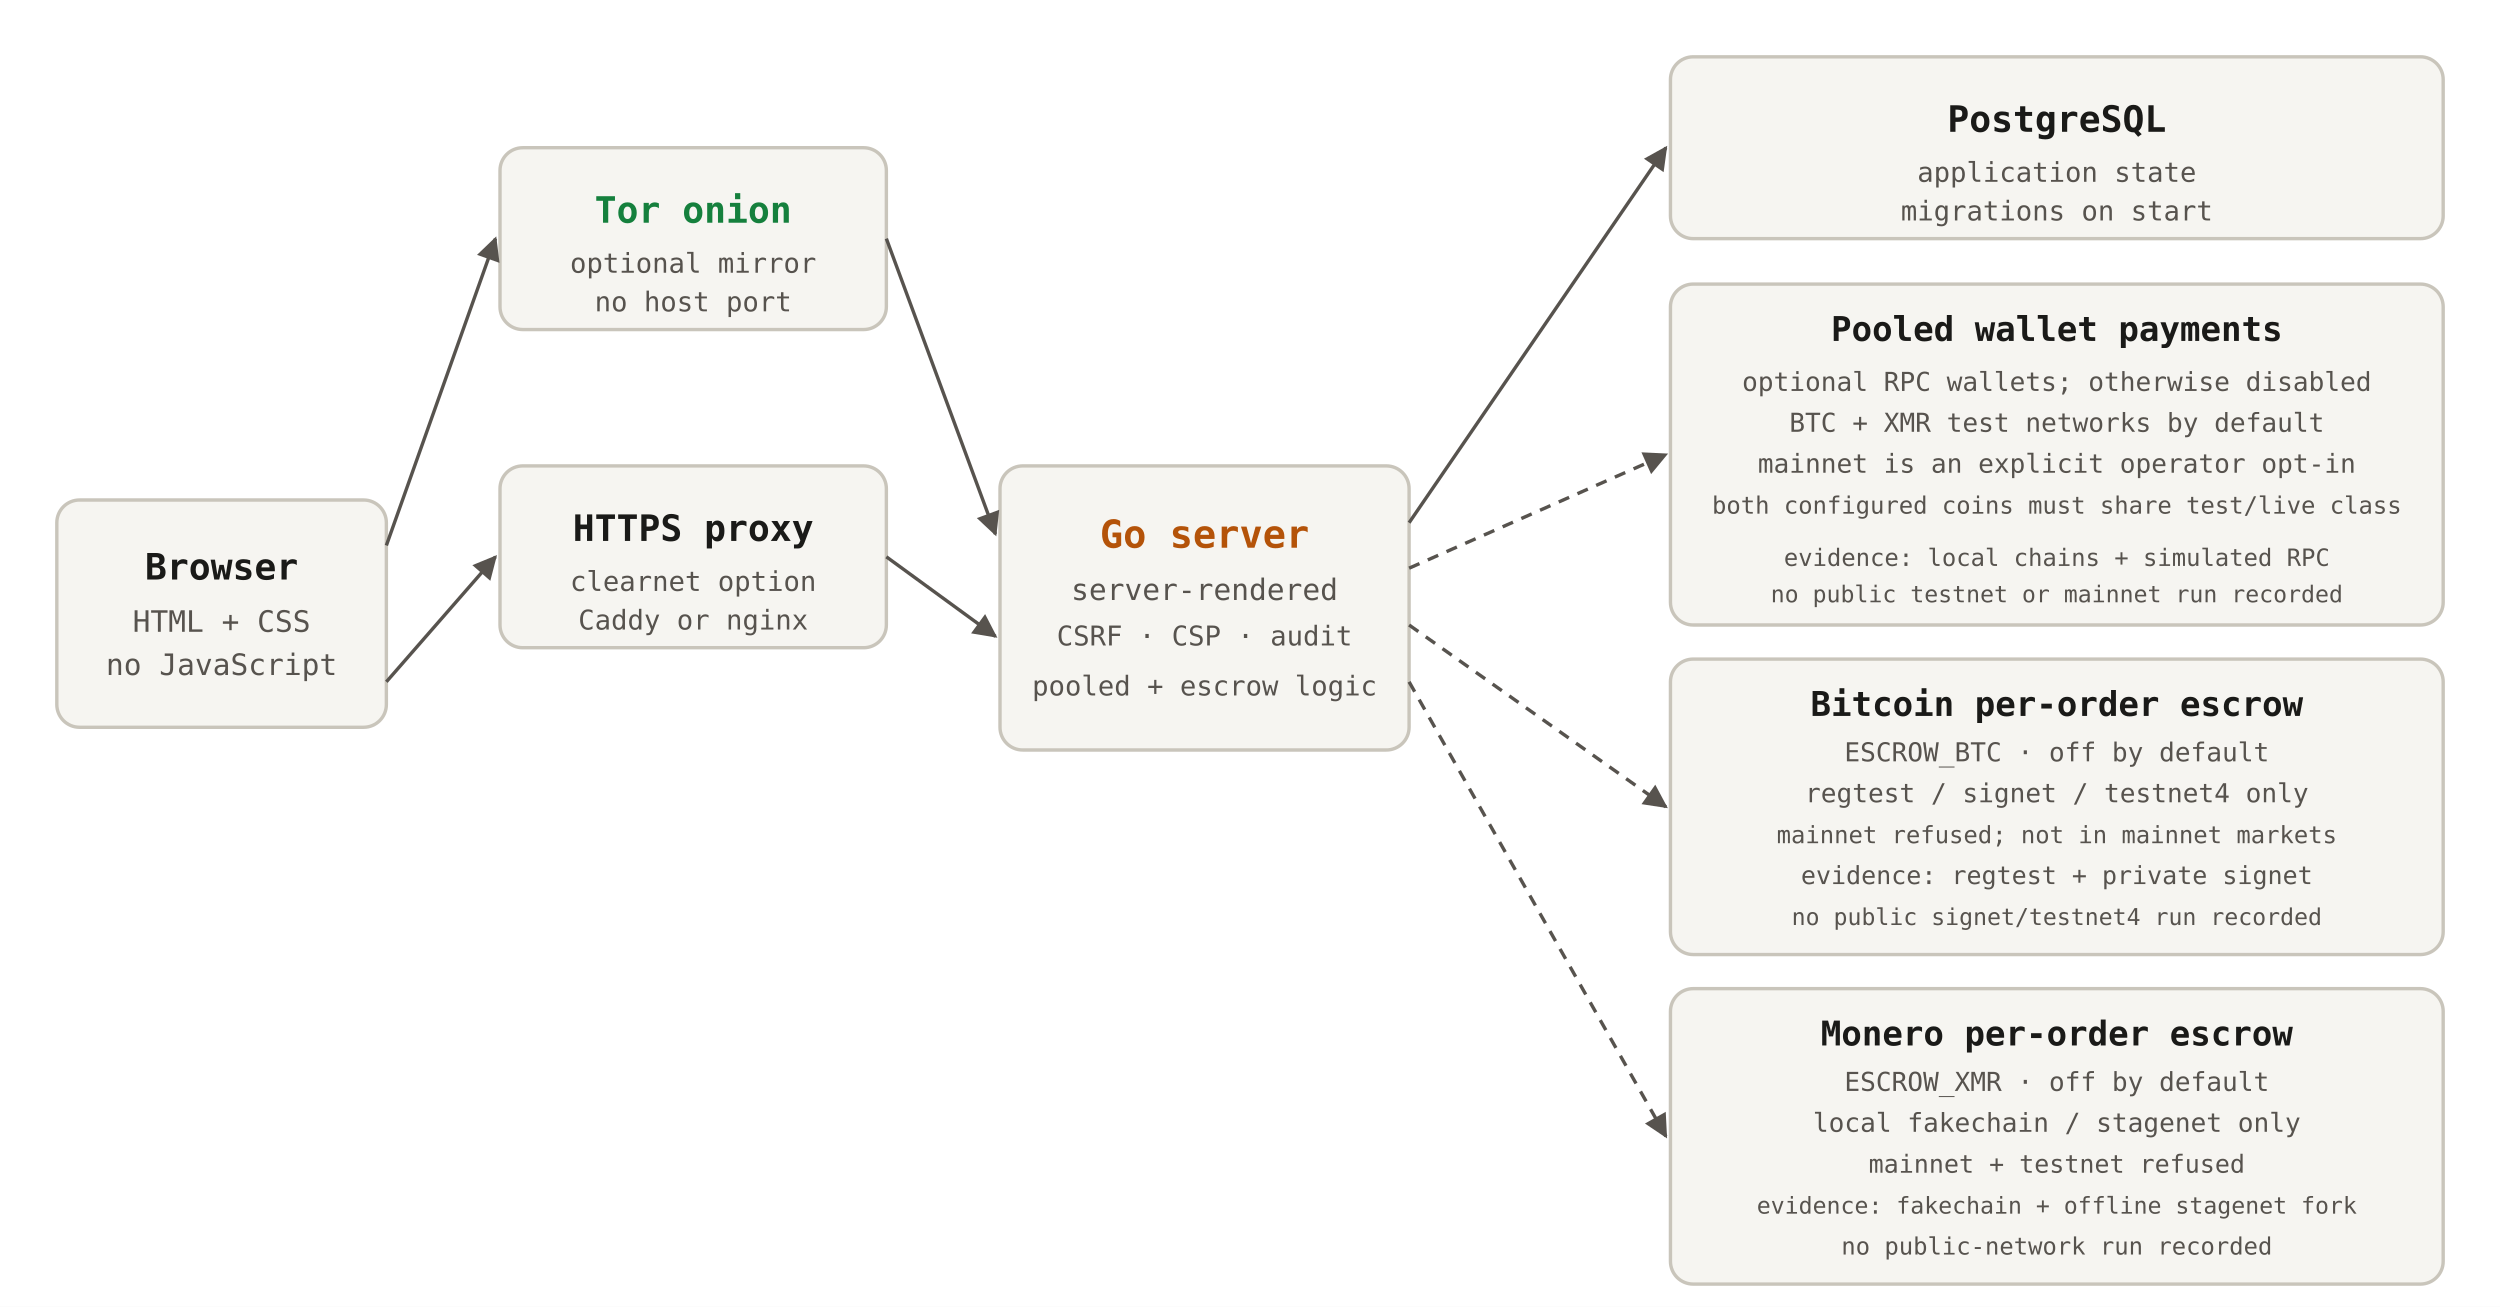
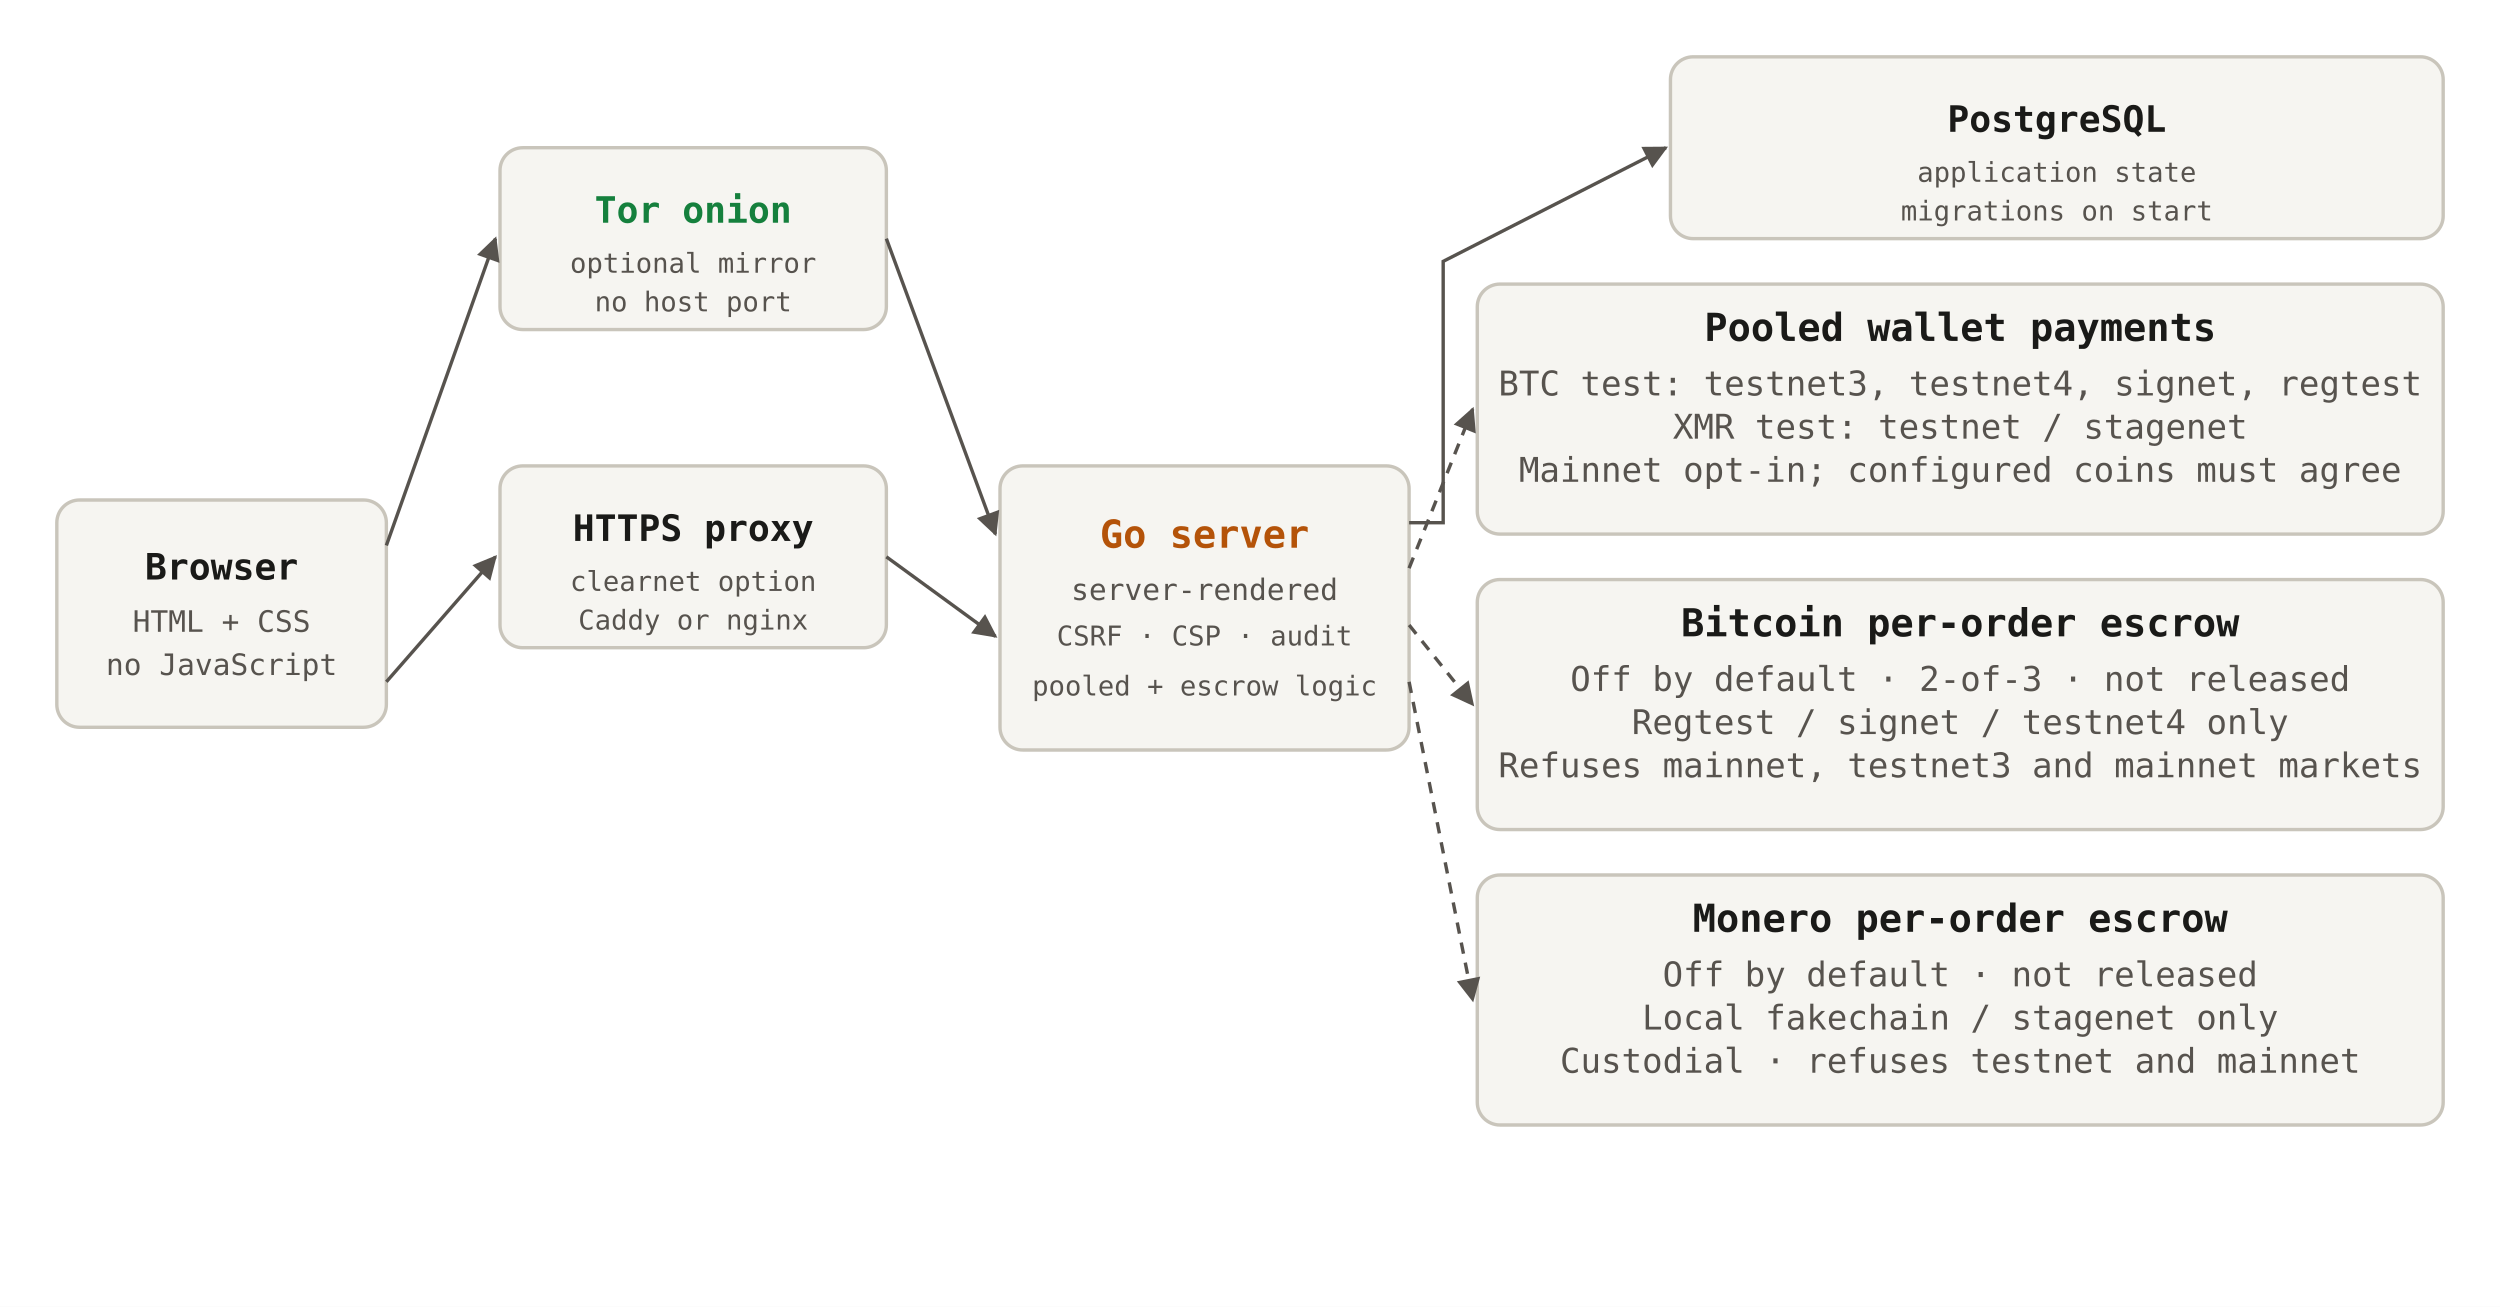
- <svg xmlns="http://www.w3.org/2000/svg" width="1100" height="575" viewBox="0 0 1100 575" role="img" aria-label="Architecture: a JavaScript-free browser reaches the Go server through Tor or HTTPS; PostgreSQL stores application data. Optional pooled Bitcoin and Monero payments default to test networks, with mainnet an operator opt-in. Separate Bitcoin escrow is limited to regtest, signet and testnet4; Monero escrow is limited to local fakechain or stagenet. Both escrow paths are off by default and have no recorded public-network run.">
+ <svg xmlns="http://www.w3.org/2000/svg" width="1100" height="575" viewBox="0 0 1100 575" role="img" aria-label="Architecture: browser through Tor or HTTPS to the Go server and PostgreSQL. Pooled Bitcoin and Monero payments use test networks by default; mainnet is an operator opt-in. Bitcoin escrow is unreleased, off by default, 2-of-3, and limited to regtest, signet and testnet4. Monero escrow is unreleased, off by default, custodial, and limited to fakechain or stagenet.">
  <defs>
    <marker id="alight" viewBox="0 0 10 10" refX="9" refY="5" markerWidth="7" markerHeight="7" orient="auto">
      <path d="M0 0L10 5L0 10z" fill="#57534e" />
    </marker>
  </defs>
  <rect width="1100" height="575" fill="#ffffff" />
  <rect x="25" y="220" width="145" height="100" rx="10" fill="#f6f5f1" stroke="#c9c5bb" stroke-width="1.5" />
  <text x="97.5" y="255" text-anchor="middle" font-family="ui-monospace,SFMono-Regular,Menlo,Consolas,monospace" font-size="16" font-weight="700" fill="#1a1a18">Browser</text>
  <text x="97.5" y="278" text-anchor="middle" font-family="ui-monospace,SFMono-Regular,Menlo,Consolas,monospace" font-size="13" font-weight="400" fill="#57534e">HTML + CSS</text>
  <text x="97.5" y="297" text-anchor="middle" font-family="ui-monospace,SFMono-Regular,Menlo,Consolas,monospace" font-size="13" font-weight="400" fill="#57534e">no JavaScript</text>
  <rect x="220" y="65" width="170" height="80" rx="10" fill="#f6f5f1" stroke="#c9c5bb" stroke-width="1.5" />
  <text x="305" y="98" text-anchor="middle" font-family="ui-monospace,SFMono-Regular,Menlo,Consolas,monospace" font-size="16" font-weight="700" fill="#15803d">Tor onion</text>
  <text x="305" y="120" text-anchor="middle" font-family="ui-monospace,SFMono-Regular,Menlo,Consolas,monospace" font-size="12" font-weight="400" fill="#57534e">optional mirror</text>
  <text x="305" y="137" text-anchor="middle" font-family="ui-monospace,SFMono-Regular,Menlo,Consolas,monospace" font-size="12" font-weight="400" fill="#57534e">no host port</text>
  <rect x="220" y="205" width="170" height="80" rx="10" fill="#f6f5f1" stroke="#c9c5bb" stroke-width="1.5" />
  <text x="305" y="238" text-anchor="middle" font-family="ui-monospace,SFMono-Regular,Menlo,Consolas,monospace" font-size="16" font-weight="700" fill="#1a1a18">HTTPS proxy</text>
  <text x="305" y="260" text-anchor="middle" font-family="ui-monospace,SFMono-Regular,Menlo,Consolas,monospace" font-size="12" font-weight="400" fill="#57534e">clearnet option</text>
  <text x="305" y="277" text-anchor="middle" font-family="ui-monospace,SFMono-Regular,Menlo,Consolas,monospace" font-size="12" font-weight="400" fill="#57534e">Caddy or nginx</text>
  <rect x="440" y="205" width="180" height="125" rx="10" fill="#f6f5f1" stroke="#c9c5bb" stroke-width="1.5" />
  <text x="530" y="241" text-anchor="middle" font-family="ui-monospace,SFMono-Regular,Menlo,Consolas,monospace" font-size="17" font-weight="700" fill="#b45309">Go server</text>
  <text x="530" y="264" text-anchor="middle" font-family="ui-monospace,SFMono-Regular,Menlo,Consolas,monospace" font-size="13" font-weight="400" fill="#57534e">server-rendered</text>
  <text x="530" y="284" text-anchor="middle" font-family="ui-monospace,SFMono-Regular,Menlo,Consolas,monospace" font-size="12" font-weight="400" fill="#57534e">CSRF · CSP · audit</text>
  <text x="530" y="306" text-anchor="middle" font-family="ui-monospace,SFMono-Regular,Menlo,Consolas,monospace" font-size="12" font-weight="400" fill="#57534e">pooled + escrow logic</text>
  <rect x="735" y="25" width="340" height="80" rx="10" fill="#f6f5f1" stroke="#c9c5bb" stroke-width="1.5" />
  <text x="905" y="58" text-anchor="middle" font-family="ui-monospace,SFMono-Regular,Menlo,Consolas,monospace" font-size="16" font-weight="700" fill="#1a1a18">PostgreSQL</text>
  <text x="905" y="80" text-anchor="middle" font-family="ui-monospace,SFMono-Regular,Menlo,Consolas,monospace" font-size="12" font-weight="400" fill="#57534e">application state</text>
  <text x="905" y="97" text-anchor="middle" font-family="ui-monospace,SFMono-Regular,Menlo,Consolas,monospace" font-size="12" font-weight="400" fill="#57534e">migrations on start</text>
-   <rect x="735" y="125" width="340" height="150" rx="10" fill="#f6f5f1" stroke="#c9c5bb" stroke-width="1.5" />
-   <text x="905" y="150" text-anchor="middle" font-family="ui-monospace,SFMono-Regular,Menlo,Consolas,monospace" font-size="15" font-weight="700" fill="#1a1a18">Pooled wallet payments</text>
-   <text x="905" y="172" text-anchor="middle" font-family="ui-monospace,SFMono-Regular,Menlo,Consolas,monospace" font-size="11.5" font-weight="400" fill="#57534e">optional RPC wallets; otherwise disabled</text>
-   <text x="905" y="190" text-anchor="middle" font-family="ui-monospace,SFMono-Regular,Menlo,Consolas,monospace" font-size="11.5" font-weight="400" fill="#57534e">BTC + XMR test networks by default</text>
-   <text x="905" y="208" text-anchor="middle" font-family="ui-monospace,SFMono-Regular,Menlo,Consolas,monospace" font-size="11.5" font-weight="400" fill="#57534e">mainnet is an explicit operator opt-in</text>
-   <text x="905" y="226" text-anchor="middle" font-family="ui-monospace,SFMono-Regular,Menlo,Consolas,monospace" font-size="10.5" font-weight="400" fill="#57534e">both configured coins must share test/live class</text>
-   <text x="905" y="249" text-anchor="middle" font-family="ui-monospace,SFMono-Regular,Menlo,Consolas,monospace" font-size="10.5" font-weight="400" fill="#57534e">evidence: local chains + simulated RPC</text>
-   <text x="905" y="265" text-anchor="middle" font-family="ui-monospace,SFMono-Regular,Menlo,Consolas,monospace" font-size="10.2" font-weight="400" fill="#57534e">no public testnet or mainnet run recorded</text>
-   <rect x="735" y="290" width="340" height="130" rx="10" fill="#f6f5f1" stroke="#c9c5bb" stroke-width="1.5" />
-   <text x="905" y="315" text-anchor="middle" font-family="ui-monospace,SFMono-Regular,Menlo,Consolas,monospace" font-size="15" font-weight="700" fill="#1a1a18">Bitcoin per-order escrow</text>
-   <text x="905" y="335" text-anchor="middle" font-family="ui-monospace,SFMono-Regular,Menlo,Consolas,monospace" font-size="11.5" font-weight="400" fill="#57534e">ESCROW_BTC · off by default</text>
-   <text x="905" y="353" text-anchor="middle" font-family="ui-monospace,SFMono-Regular,Menlo,Consolas,monospace" font-size="11.5" font-weight="400" fill="#57534e">regtest / signet / testnet4 only</text>
-   <text x="905" y="371" text-anchor="middle" font-family="ui-monospace,SFMono-Regular,Menlo,Consolas,monospace" font-size="10.5" font-weight="400" fill="#57534e">mainnet refused; not in mainnet markets</text>
-   <text x="905" y="389" text-anchor="middle" font-family="ui-monospace,SFMono-Regular,Menlo,Consolas,monospace" font-size="11" font-weight="400" fill="#57534e">evidence: regtest + private signet</text>
-   <text x="905" y="407" text-anchor="middle" font-family="ui-monospace,SFMono-Regular,Menlo,Consolas,monospace" font-size="10.2" font-weight="400" fill="#57534e">no public signet/testnet4 run recorded</text>
-   <rect x="735" y="435" width="340" height="130" rx="10" fill="#f6f5f1" stroke="#c9c5bb" stroke-width="1.5" />
-   <text x="905" y="460" text-anchor="middle" font-family="ui-monospace,SFMono-Regular,Menlo,Consolas,monospace" font-size="15" font-weight="700" fill="#1a1a18">Monero per-order escrow</text>
-   <text x="905" y="480" text-anchor="middle" font-family="ui-monospace,SFMono-Regular,Menlo,Consolas,monospace" font-size="11.5" font-weight="400" fill="#57534e">ESCROW_XMR · off by default</text>
-   <text x="905" y="498" text-anchor="middle" font-family="ui-monospace,SFMono-Regular,Menlo,Consolas,monospace" font-size="11.5" font-weight="400" fill="#57534e">local fakechain / stagenet only</text>
-   <text x="905" y="516" text-anchor="middle" font-family="ui-monospace,SFMono-Regular,Menlo,Consolas,monospace" font-size="11" font-weight="400" fill="#57534e">mainnet + testnet refused</text>
-   <text x="905" y="534" text-anchor="middle" font-family="ui-monospace,SFMono-Regular,Menlo,Consolas,monospace" font-size="10.2" font-weight="400" fill="#57534e">evidence: fakechain + offline stagenet fork</text>
-   <text x="905" y="552" text-anchor="middle" font-family="ui-monospace,SFMono-Regular,Menlo,Consolas,monospace" font-size="10.5" font-weight="400" fill="#57534e">no public-network run recorded</text>
+   <rect x="650" y="125" width="425" height="110" rx="10" fill="#f6f5f1" stroke="#c9c5bb" stroke-width="1.5" />
+   <text x="862.5" y="150" text-anchor="middle" font-family="ui-monospace,SFMono-Regular,Menlo,Consolas,monospace" font-size="17" font-weight="700" fill="#1a1a18">Pooled wallet payments</text>
+   <text x="862.5" y="174" text-anchor="middle" font-family="ui-monospace,SFMono-Regular,Menlo,Consolas,monospace" font-size="15" font-weight="400" fill="#57534e">BTC test: testnet3, testnet4, signet, regtest</text>
+   <text x="862.5" y="193" text-anchor="middle" font-family="ui-monospace,SFMono-Regular,Menlo,Consolas,monospace" font-size="15" font-weight="400" fill="#57534e">XMR test: testnet / stagenet</text>
+   <text x="862.5" y="212" text-anchor="middle" font-family="ui-monospace,SFMono-Regular,Menlo,Consolas,monospace" font-size="15" font-weight="400" fill="#57534e">Mainnet opt-in; configured coins must agree</text>
+   <rect x="650" y="255" width="425" height="110" rx="10" fill="#f6f5f1" stroke="#c9c5bb" stroke-width="1.5" />
+   <text x="862.5" y="280" text-anchor="middle" font-family="ui-monospace,SFMono-Regular,Menlo,Consolas,monospace" font-size="17" font-weight="700" fill="#1a1a18">Bitcoin per-order escrow</text>
+   <text x="862.5" y="304" text-anchor="middle" font-family="ui-monospace,SFMono-Regular,Menlo,Consolas,monospace" font-size="15" font-weight="400" fill="#57534e">Off by default · 2-of-3 · not released</text>
+   <text x="862.5" y="323" text-anchor="middle" font-family="ui-monospace,SFMono-Regular,Menlo,Consolas,monospace" font-size="15" font-weight="400" fill="#57534e">Regtest / signet / testnet4 only</text>
+   <text x="862.5" y="342" text-anchor="middle" font-family="ui-monospace,SFMono-Regular,Menlo,Consolas,monospace" font-size="15" font-weight="400" fill="#57534e">Refuses mainnet, testnet3 and mainnet markets</text>
+   <rect x="650" y="385" width="425" height="110" rx="10" fill="#f6f5f1" stroke="#c9c5bb" stroke-width="1.5" />
+   <text x="862.5" y="410" text-anchor="middle" font-family="ui-monospace,SFMono-Regular,Menlo,Consolas,monospace" font-size="17" font-weight="700" fill="#1a1a18">Monero per-order escrow</text>
+   <text x="862.5" y="434" text-anchor="middle" font-family="ui-monospace,SFMono-Regular,Menlo,Consolas,monospace" font-size="15" font-weight="400" fill="#57534e">Off by default · not released</text>
+   <text x="862.5" y="453" text-anchor="middle" font-family="ui-monospace,SFMono-Regular,Menlo,Consolas,monospace" font-size="15" font-weight="400" fill="#57534e">Local fakechain / stagenet only</text>
+   <text x="862.5" y="472" text-anchor="middle" font-family="ui-monospace,SFMono-Regular,Menlo,Consolas,monospace" font-size="15" font-weight="400" fill="#57534e">Custodial · refuses testnet and mainnet</text>
  <line x1="170" y1="240" x2="218" y2="105" stroke="#57534e" stroke-width="1.5" marker-end="url(#alight)" />
  <line x1="170" y1="300" x2="218" y2="245" stroke="#57534e" stroke-width="1.5" marker-end="url(#alight)" />
  <line x1="390" y1="105" x2="438" y2="235" stroke="#57534e" stroke-width="1.5" marker-end="url(#alight)" />
  <line x1="390" y1="245" x2="438" y2="280" stroke="#57534e" stroke-width="1.5" marker-end="url(#alight)" />
-   <line x1="620" y1="230" x2="733" y2="65" stroke="#57534e" stroke-width="1.5" marker-end="url(#alight)" />
-   <line x1="620" y1="250" x2="733" y2="200" stroke="#57534e" stroke-width="1.5" marker-end="url(#alight)" stroke-dasharray="5 4" />
-   <line x1="620" y1="275" x2="733" y2="355" stroke="#57534e" stroke-width="1.5" marker-end="url(#alight)" stroke-dasharray="5 4" />
-   <line x1="620" y1="300" x2="733" y2="500" stroke="#57534e" stroke-width="1.5" marker-end="url(#alight)" stroke-dasharray="5 4" />
+   <polyline points="620,230 635,230 635,115 733,65" fill="none" stroke="#57534e" stroke-width="1.5" marker-end="url(#alight)" />
+   <line x1="620" y1="250" x2="648" y2="180" stroke="#57534e" stroke-width="1.5" marker-end="url(#alight)" stroke-dasharray="5 4" />
+   <line x1="620" y1="275" x2="648" y2="310" stroke="#57534e" stroke-width="1.5" marker-end="url(#alight)" stroke-dasharray="5 4" />
+   <line x1="620" y1="300" x2="648" y2="440" stroke="#57534e" stroke-width="1.5" marker-end="url(#alight)" stroke-dasharray="5 4" />
</svg>
